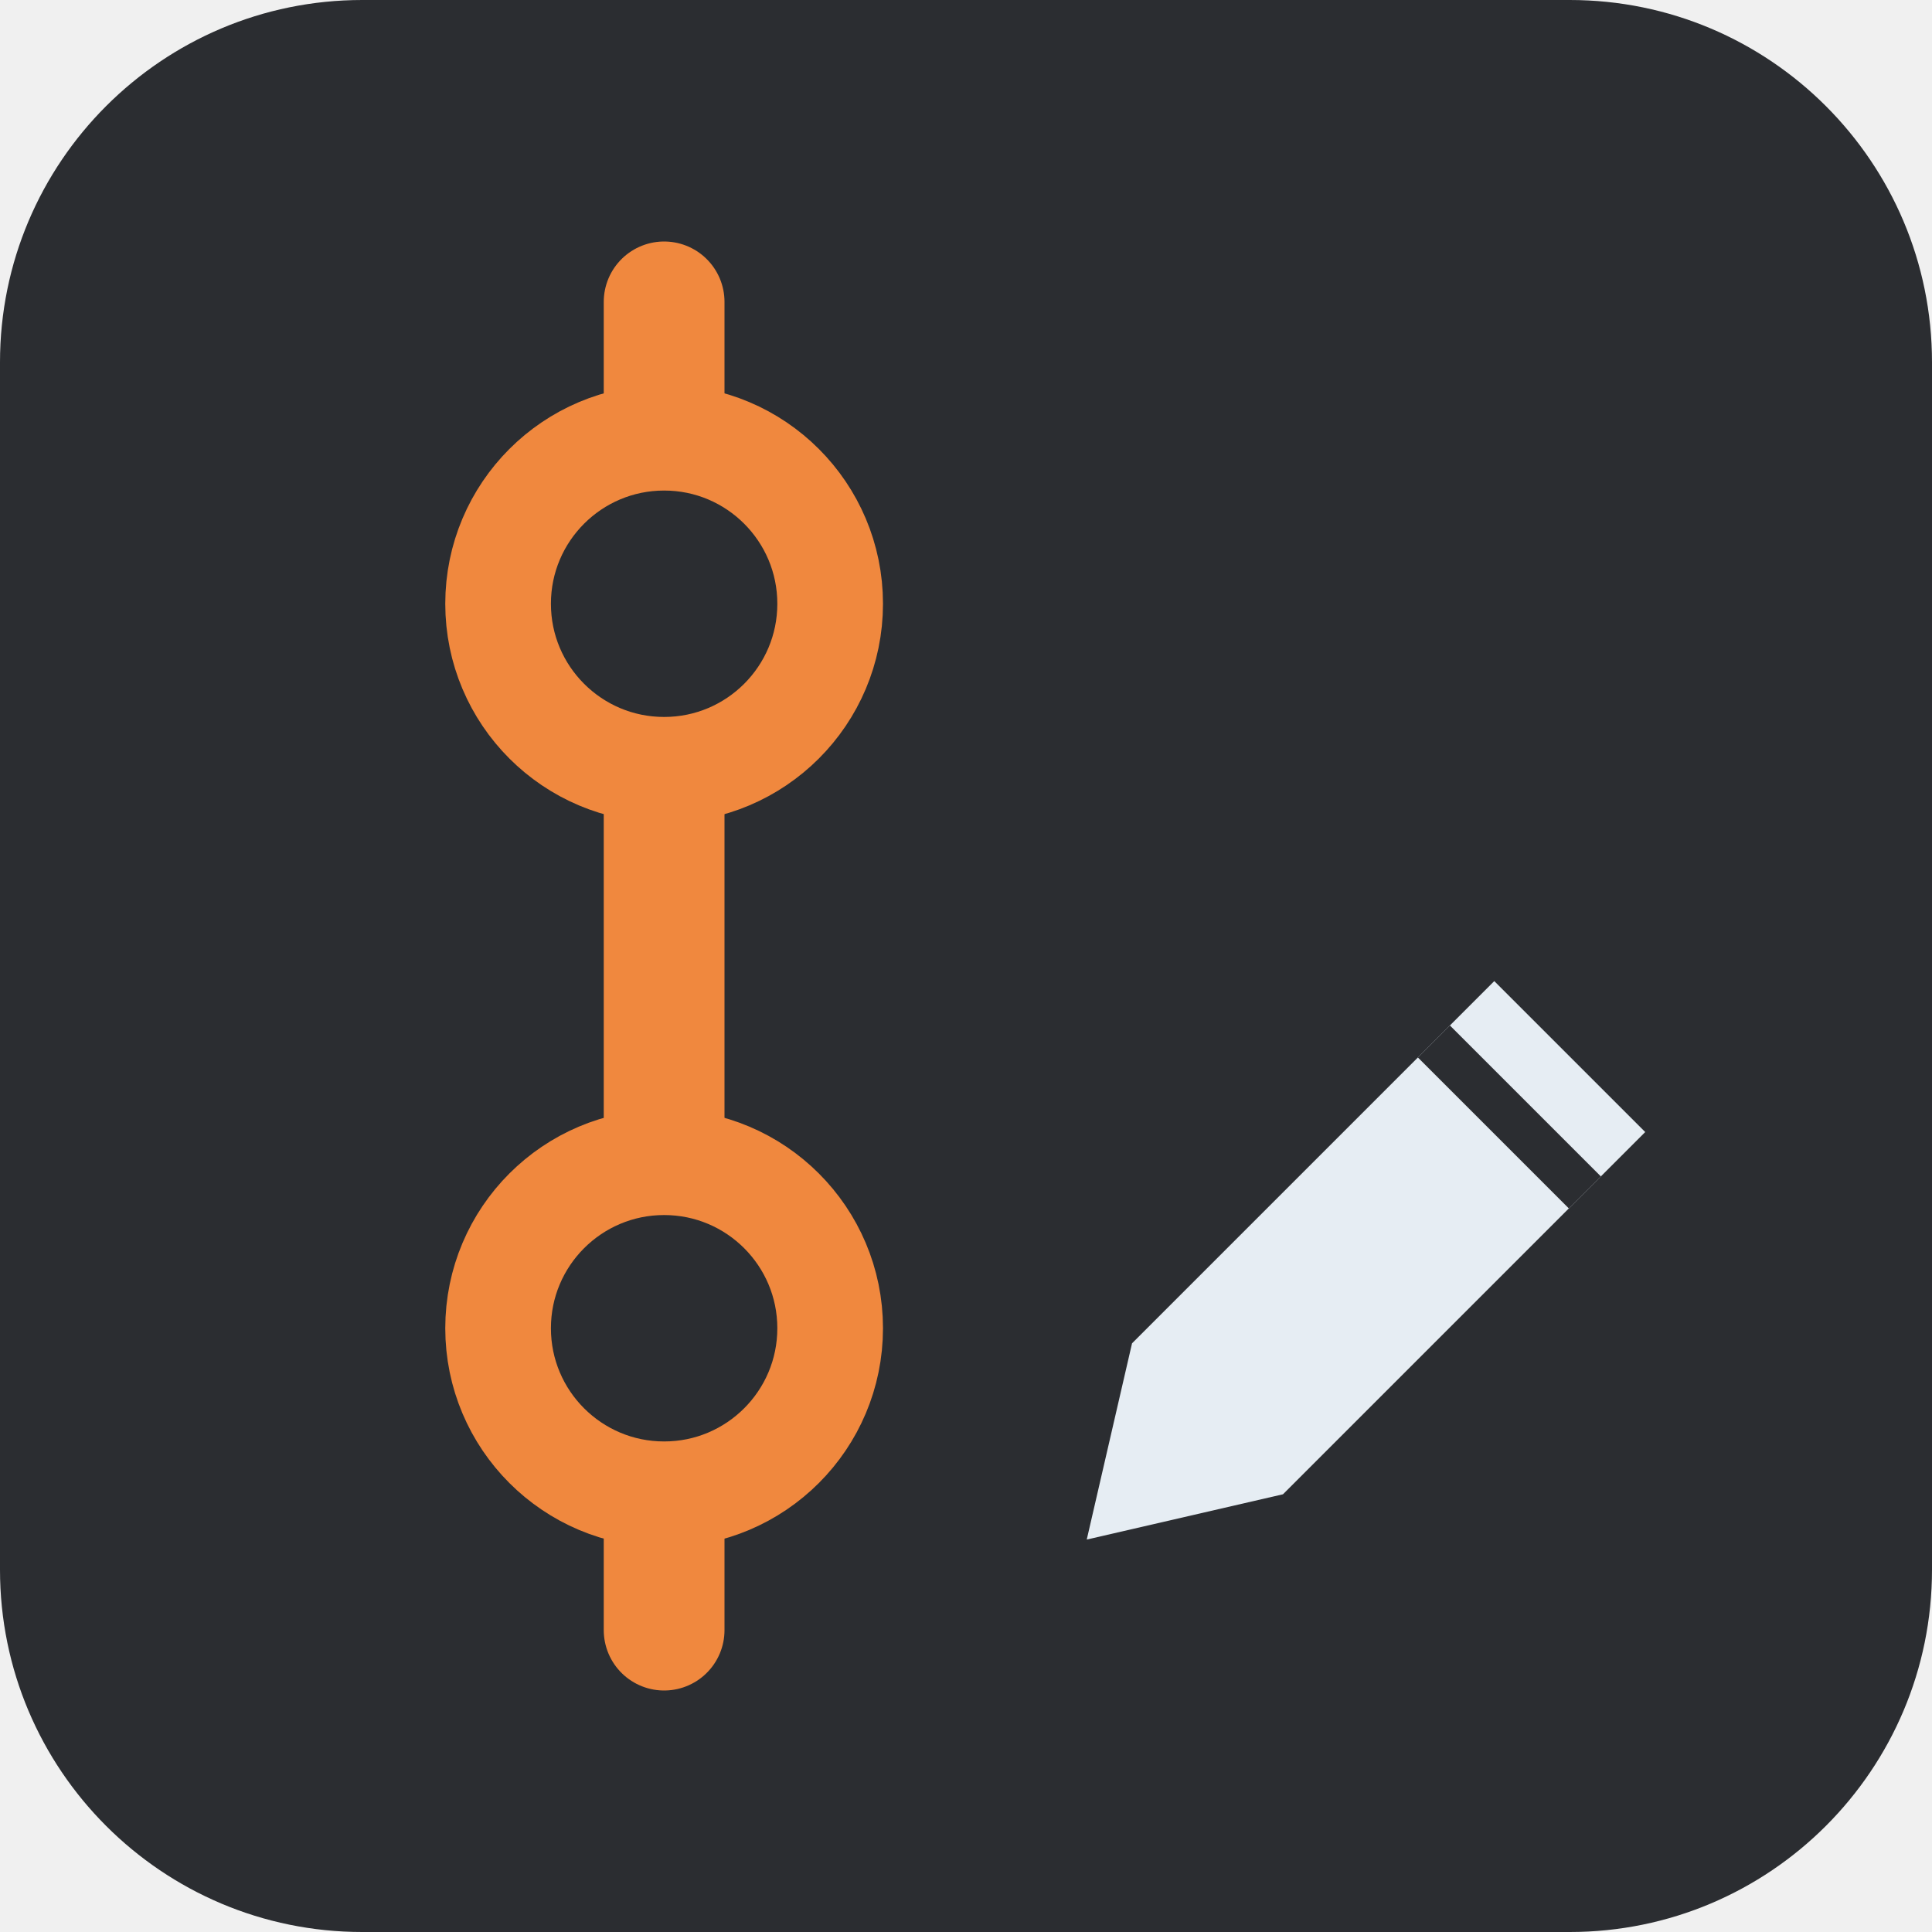
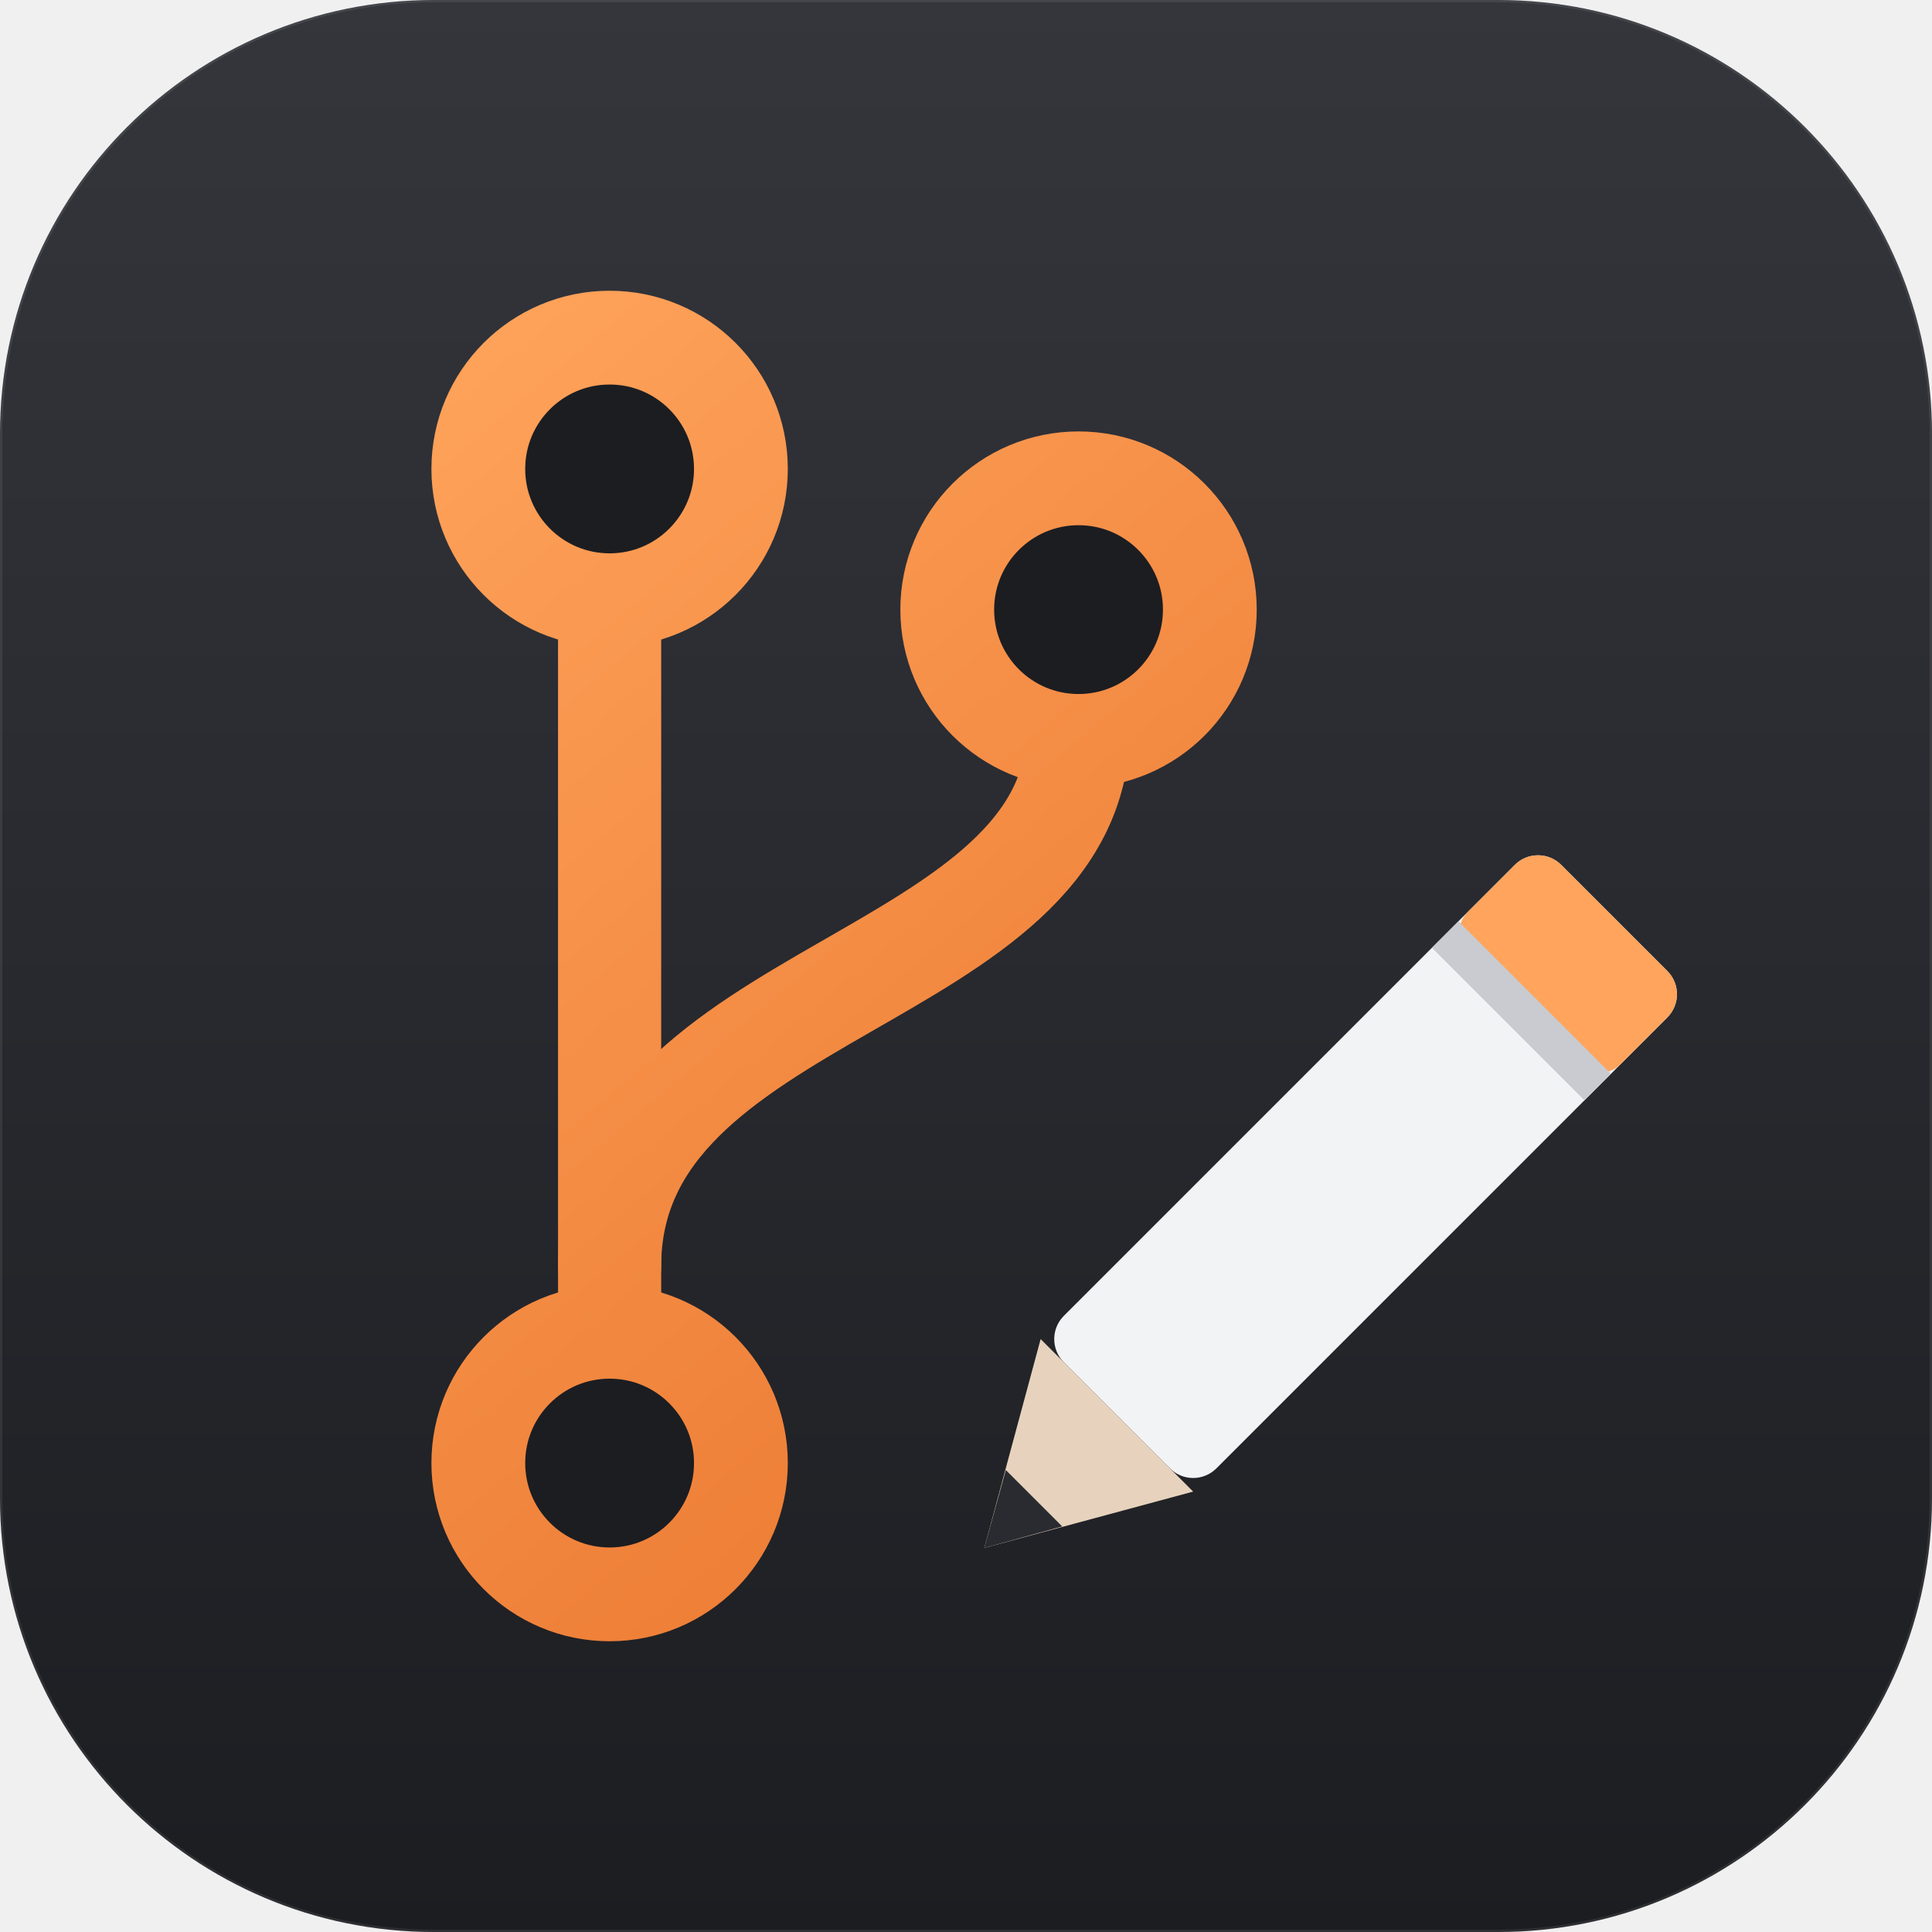
- <svg xmlns="http://www.w3.org/2000/svg" width="256" height="256" viewBox="0 0 256 256">
-   <rect width="256" height="256" rx="48" fill="#2b2d31" />
-   <line x1="88" y1="40" x2="88" y2="216" stroke="#f0883e" stroke-width="16" stroke-linecap="round" />
-   <circle cx="88" cy="80" r="22" fill="#2b2d31" stroke="#f0883e" stroke-width="14" />
-   <circle cx="88" cy="176" r="22" fill="#2b2d31" stroke="#f0883e" stroke-width="14" />
-   <path d="M150 178 L198 130 L218 150 L170 198 L144 204 Z" fill="#e6edf3" />
-   <line x1="190" y1="138" x2="210" y2="158" stroke="#2b2d31" stroke-width="6" />
+ <svg xmlns="http://www.w3.org/2000/svg" width="1024" height="1024" viewBox="100 100 824 824">
+   <defs>
+     <linearGradient id="bg" x1="0" y1="0" x2="0" y2="1">
+       <stop offset="0" stop-color="#34363c" />
+       <stop offset="1" stop-color="#1c1d21" />
+     </linearGradient>
+     <linearGradient id="accent" gradientUnits="userSpaceOnUse" x1="250" y1="250" x2="700" y2="780">
+       <stop offset="0" stop-color="#ffa45c" />
+       <stop offset="1" stop-color="#e8722a" />
+     </linearGradient>
+   </defs>
+   <rect x="100" y="100" width="824" height="824" rx="185" fill="url(#bg)" />
+   <rect x="100.5" y="100.5" width="823" height="823" rx="184.5" fill="none" stroke="#ffffff" stroke-opacity="0.08" />
+   <g stroke="url(#accent)" stroke-width="44" stroke-linecap="round" fill="none">
+     <line x1="360" y1="250" x2="360" y2="774" />
+     <path d="M360 640 C 360 520, 560 520, 560 410" />
+   </g>
+   <g fill="#1c1d21" stroke="url(#accent)" stroke-width="40">
+     <circle cx="360" cy="300" r="56" />
+     <circle cx="360" cy="724" r="56" />
+     <circle cx="560" cy="360" r="56" />
+   </g>
+   <g transform="translate(640 640) rotate(45)">
+     <rect x="-46" y="-210" width="92" height="300" rx="14" fill="#f2f3f5" />
+     <rect x="-46" y="-210" width="92" height="56" rx="14" fill="#ffa45c" />
+     <rect x="-46" y="-162" width="92" height="16" fill="#c9cbd1" />
+     <path d="M-46 90 L46 90 L0 170 Z" fill="#e7d3bd" />
+     <path d="M-17 140 L17 140 L0 170 Z" fill="#2a2b30" />
+   </g>
</svg>
